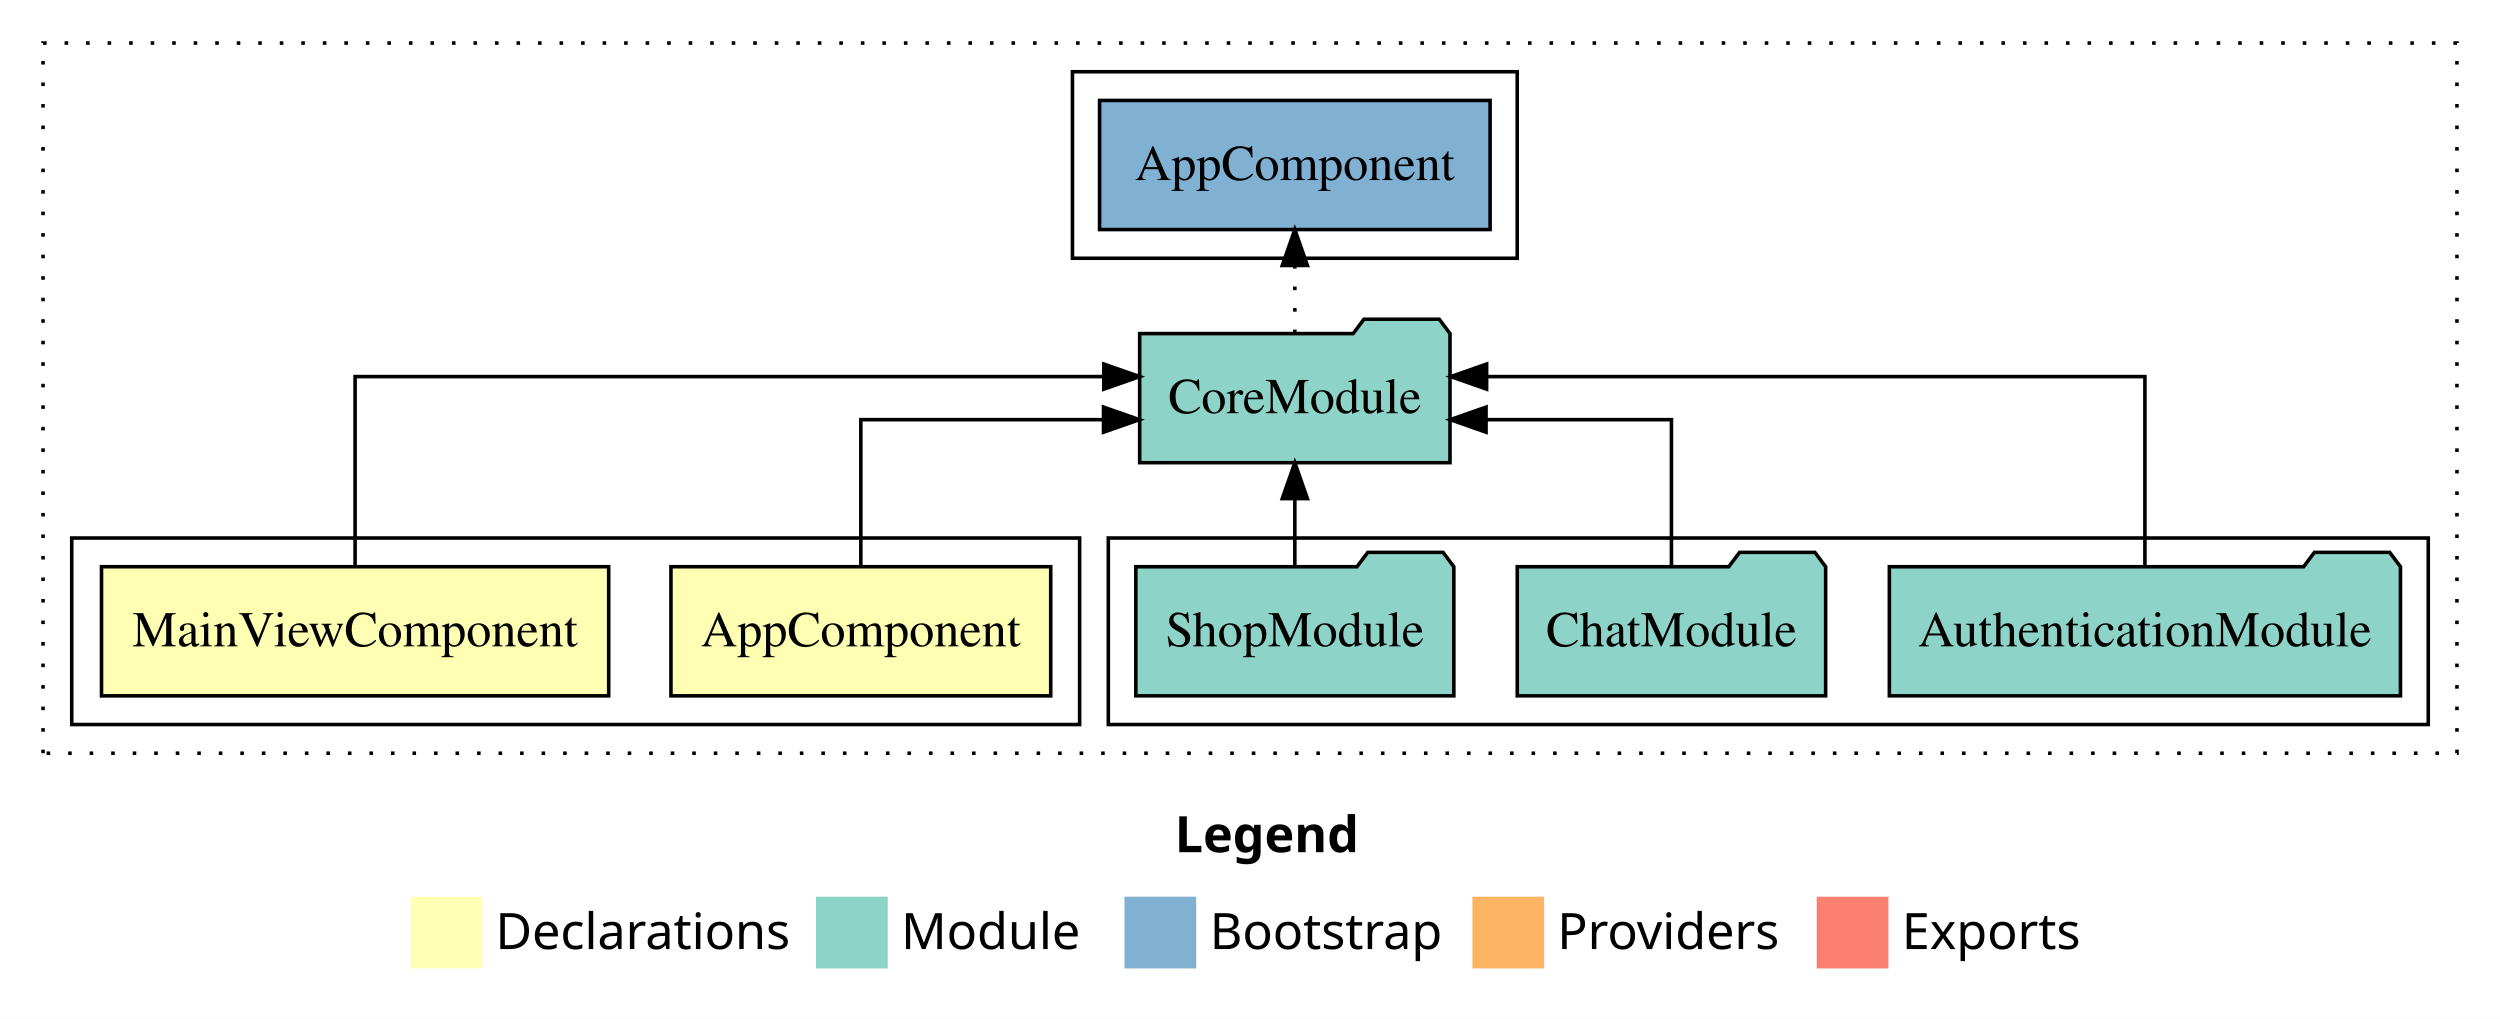
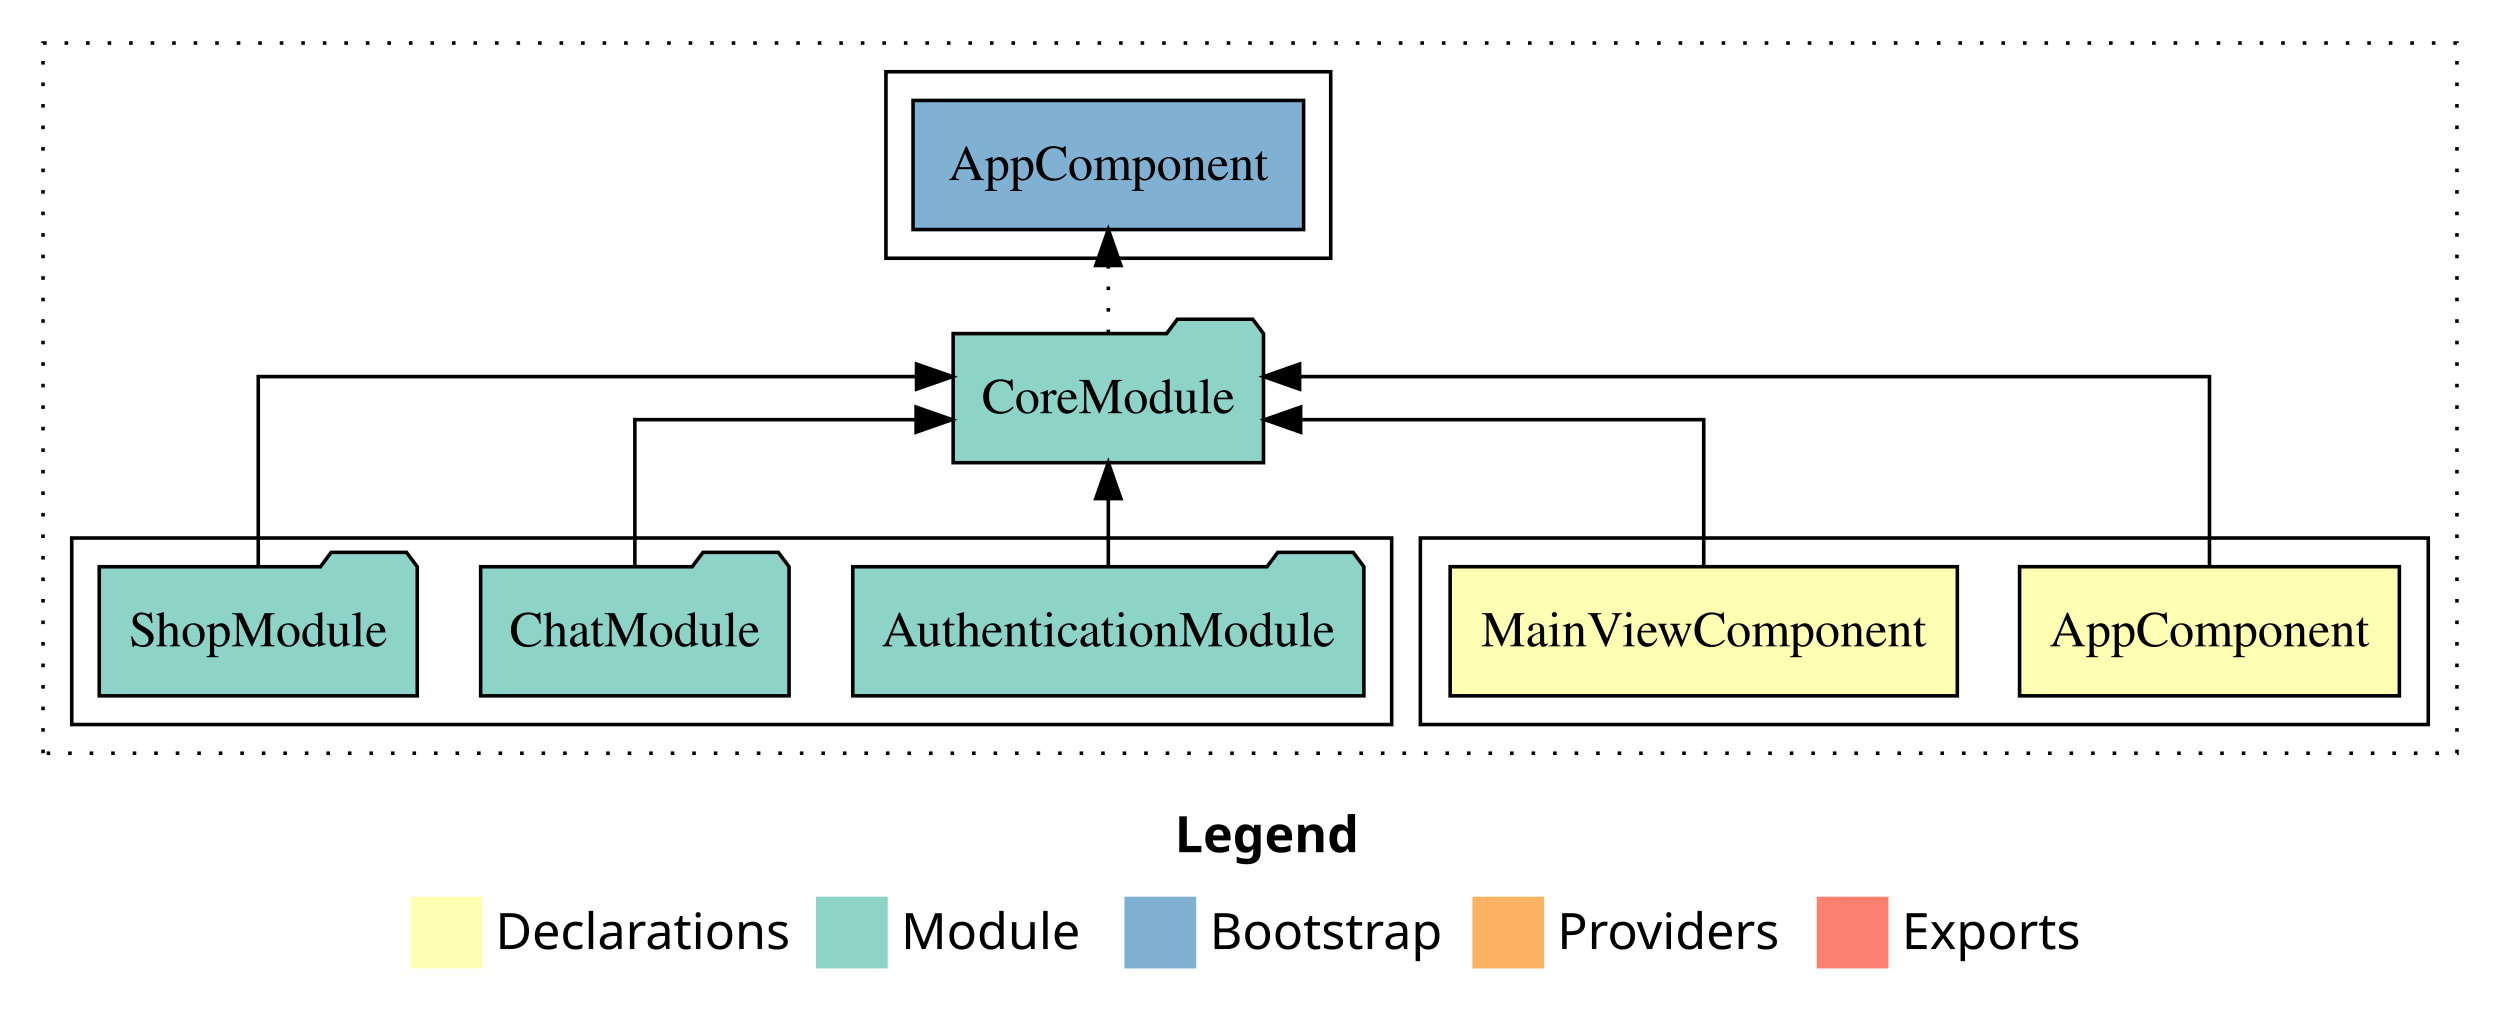
<svg xmlns="http://www.w3.org/2000/svg" width="697pt" height="284pt" viewBox="0.00 0.00 697.00 284.00">
  <g id="graph0" class="graph" transform="scale(1 1) rotate(0) translate(4 280)">
    <polygon fill="white" stroke="transparent" points="-4,4 -4,-280 693,-280 693,4 -4,4" />
    <text text-anchor="start" x="323.51" y="-42.4" font-family="Times-12" font-weight="bold" font-size="14.00">Legend</text>
    <polygon fill="#ffffb3" stroke="transparent" points="110.5,-10 110.5,-30 130.5,-30 130.5,-10 110.5,-10" />
    <text text-anchor="start" x="134.13" y="-15.4" font-family="Times-12" font-size="14.00">  Declarations</text>
    <polygon fill="#8dd3c7" stroke="transparent" points="223.5,-10 223.5,-30 243.5,-30 243.5,-10 223.5,-10" />
    <text text-anchor="start" x="247.23" y="-15.4" font-family="Times-12" font-size="14.00">  Module</text>
    <polygon fill="#80b1d3" stroke="transparent" points="309.5,-10 309.5,-30 329.5,-30 329.5,-10 309.5,-10" />
    <text text-anchor="start" x="333.28" y="-15.4" font-family="Times-12" font-size="14.00">  Bootstrap</text>
    <polygon fill="#fdb462" stroke="transparent" points="406.5,-10 406.5,-30 426.5,-30 426.5,-10 406.5,-10" />
    <text text-anchor="start" x="430.17" y="-15.4" font-family="Times-12" font-size="14.00">  Providers</text>
    <polygon fill="#fb8072" stroke="transparent" points="502.5,-10 502.5,-30 522.5,-30 522.5,-10 502.5,-10" />
    <text text-anchor="start" x="526.23" y="-15.4" font-family="Times-12" font-size="14.00">  Exports</text>
    <g id="clust1" class="cluster">
      <polygon fill="none" stroke="black" stroke-dasharray="1,5" points="8,-70 8,-268 681,-268 681,-70 8,-70" />
    </g>
+     <g id="clust2" class="cluster">
+       <polygon fill="none" stroke="black" points="392,-78 392,-130 673,-130 673,-78 392,-78" />
+     </g>
    <g id="clust5" class="cluster">
-       <polygon fill="none" stroke="black" points="305,-78 305,-130 673,-130 673,-78 305,-78" />
+       <polygon fill="none" stroke="black" points="16,-78 16,-130 384,-130 384,-78 16,-78" />
    </g>
    <g id="clust7" class="cluster">
-       <polygon fill="none" stroke="black" points="295,-208 295,-260 419,-260 419,-208 295,-208" />
-     </g>
-     <g id="clust2" class="cluster">
-       <polygon fill="none" stroke="black" points="16,-78 16,-130 297,-130 297,-78 16,-78" />
+       <polygon fill="none" stroke="black" points="243,-208 243,-260 367,-260 367,-208 243,-208" />
    </g>
    <g id="node1" class="node">
-       <polygon fill="#ffffb3" stroke="black" points="288.94,-122 183.06,-122 183.06,-86 288.94,-86 288.94,-122" />
-       <text text-anchor="middle" x="236" y="-99.8" font-family="Times,serif" font-size="14.00">AppComponent</text>
+       <polygon fill="#ffffb3" stroke="black" points="664.94,-122 559.06,-122 559.06,-86 664.94,-86 664.94,-122" />
+       <text text-anchor="middle" x="612" y="-99.8" font-family="Times,serif" font-size="14.00">AppComponent</text>
    </g>
    <g id="node3" class="node">
-       <polygon fill="#8dd3c7" stroke="black" points="400.26,-187 397.26,-191 376.26,-191 373.26,-187 313.74,-187 313.74,-151 400.26,-151 400.26,-187" />
-       <text text-anchor="middle" x="357" y="-164.8" font-family="Times,serif" font-size="14.00">CoreModule</text>
+       <polygon fill="#8dd3c7" stroke="black" points="348.26,-187 345.26,-191 324.26,-191 321.26,-187 261.74,-187 261.74,-151 348.26,-151 348.26,-187" />
+       <text text-anchor="middle" x="305" y="-164.8" font-family="Times,serif" font-size="14.00">CoreModule</text>
    </g>
    <g id="edge1" class="edge">
-       <path fill="none" stroke="black" d="M236,-122.02C236,-139.37 236,-163 236,-163 236,-163 303.66,-163 303.66,-163" />
-       <polygon fill="black" stroke="black" points="303.66,-166.5 313.66,-163 303.66,-159.5 303.66,-166.5" />
+       <path fill="none" stroke="black" d="M612,-122.28C612,-143.32 612,-175 612,-175 612,-175 358.33,-175 358.33,-175" />
+       <polygon fill="black" stroke="black" points="358.33,-171.5 348.33,-175 358.33,-178.5 358.33,-171.5" />
    </g>
    <g id="node2" class="node">
-       <polygon fill="#ffffb3" stroke="black" points="165.7,-122 24.3,-122 24.3,-86 165.7,-86 165.7,-122" />
-       <text text-anchor="middle" x="95" y="-99.8" font-family="Times,serif" font-size="14.00">MainViewComponent</text>
+       <polygon fill="#ffffb3" stroke="black" points="541.7,-122 400.3,-122 400.3,-86 541.7,-86 541.7,-122" />
+       <text text-anchor="middle" x="471" y="-99.8" font-family="Times,serif" font-size="14.00">MainViewComponent</text>
    </g>
    <g id="edge2" class="edge">
-       <path fill="none" stroke="black" d="M95,-122.28C95,-143.32 95,-175 95,-175 95,-175 303.74,-175 303.74,-175" />
-       <polygon fill="black" stroke="black" points="303.74,-178.5 313.74,-175 303.74,-171.5 303.74,-178.5" />
+       <path fill="none" stroke="black" d="M471,-122.02C471,-139.37 471,-163 471,-163 471,-163 358.61,-163 358.61,-163" />
+       <polygon fill="black" stroke="black" points="358.61,-159.5 348.61,-163 358.61,-166.5 358.61,-159.5" />
    </g>
    <g id="node7" class="node">
-       <polygon fill="#80b1d3" stroke="black" points="411.44,-252 302.56,-252 302.56,-216 411.44,-216 411.44,-252" />
-       <text text-anchor="middle" x="357" y="-229.8" font-family="Times,serif" font-size="14.00">AppComponent </text>
+       <polygon fill="#80b1d3" stroke="black" points="359.44,-252 250.56,-252 250.56,-216 359.44,-216 359.44,-252" />
+       <text text-anchor="middle" x="305" y="-229.8" font-family="Times,serif" font-size="14.00">AppComponent </text>
    </g>
    <g id="edge6" class="edge">
-       <path fill="none" stroke="black" stroke-dasharray="1,5" d="M357,-187.11C357,-187.11 357,-205.99 357,-205.99" />
-       <polygon fill="black" stroke="black" points="353.5,-205.99 357,-215.99 360.5,-205.99 353.5,-205.99" />
+       <path fill="none" stroke="black" stroke-dasharray="1,5" d="M305,-187.11C305,-187.11 305,-205.99 305,-205.99" />
+       <polygon fill="black" stroke="black" points="301.5,-205.99 305,-215.99 308.5,-205.99 301.5,-205.99" />
    </g>
    <g id="node4" class="node">
-       <polygon fill="#8dd3c7" stroke="black" points="665.25,-122 662.25,-126 641.25,-126 638.25,-122 522.75,-122 522.75,-86 665.25,-86 665.25,-122" />
-       <text text-anchor="middle" x="594" y="-99.8" font-family="Times,serif" font-size="14.00">AuthenticationModule</text>
+       <polygon fill="#8dd3c7" stroke="black" points="376.25,-122 373.25,-126 352.25,-126 349.25,-122 233.75,-122 233.75,-86 376.25,-86 376.25,-122" />
+       <text text-anchor="middle" x="305" y="-99.8" font-family="Times,serif" font-size="14.00">AuthenticationModule</text>
    </g>
    <g id="edge3" class="edge">
-       <path fill="none" stroke="black" d="M594,-122.28C594,-143.32 594,-175 594,-175 594,-175 410.47,-175 410.47,-175" />
-       <polygon fill="black" stroke="black" points="410.47,-171.5 400.47,-175 410.47,-178.5 410.47,-171.5" />
+       <path fill="none" stroke="black" d="M305,-122.11C305,-122.11 305,-140.99 305,-140.99" />
+       <polygon fill="black" stroke="black" points="301.5,-140.99 305,-150.99 308.5,-140.99 301.5,-140.99" />
    </g>
    <g id="node5" class="node">
-       <polygon fill="#8dd3c7" stroke="black" points="504.99,-122 501.99,-126 480.99,-126 477.99,-122 419.01,-122 419.01,-86 504.99,-86 504.99,-122" />
-       <text text-anchor="middle" x="462" y="-99.8" font-family="Times,serif" font-size="14.00">ChatModule</text>
+       <polygon fill="#8dd3c7" stroke="black" points="215.99,-122 212.99,-126 191.99,-126 188.99,-122 130.01,-122 130.01,-86 215.99,-86 215.99,-122" />
+       <text text-anchor="middle" x="173" y="-99.8" font-family="Times,serif" font-size="14.00">ChatModule</text>
    </g>
    <g id="edge4" class="edge">
-       <path fill="none" stroke="black" d="M462,-122.02C462,-139.37 462,-163 462,-163 462,-163 410.31,-163 410.31,-163" />
-       <polygon fill="black" stroke="black" points="410.31,-159.5 400.31,-163 410.31,-166.5 410.31,-159.5" />
+       <path fill="none" stroke="black" d="M173,-122.02C173,-139.37 173,-163 173,-163 173,-163 251.41,-163 251.41,-163" />
+       <polygon fill="black" stroke="black" points="251.41,-166.5 261.41,-163 251.41,-159.5 251.41,-166.5" />
    </g>
    <g id="node6" class="node">
-       <polygon fill="#8dd3c7" stroke="black" points="401.33,-122 398.33,-126 377.33,-126 374.33,-122 312.67,-122 312.67,-86 401.33,-86 401.33,-122" />
-       <text text-anchor="middle" x="357" y="-99.8" font-family="Times,serif" font-size="14.00">ShopModule</text>
+       <polygon fill="#8dd3c7" stroke="black" points="112.33,-122 109.33,-126 88.33,-126 85.33,-122 23.67,-122 23.67,-86 112.33,-86 112.33,-122" />
+       <text text-anchor="middle" x="68" y="-99.8" font-family="Times,serif" font-size="14.00">ShopModule</text>
    </g>
    <g id="edge5" class="edge">
-       <path fill="none" stroke="black" d="M357,-122.11C357,-122.11 357,-140.99 357,-140.99" />
-       <polygon fill="black" stroke="black" points="353.5,-140.99 357,-150.99 360.5,-140.99 353.5,-140.99" />
+       <path fill="none" stroke="black" d="M68,-122.28C68,-143.32 68,-175 68,-175 68,-175 251.53,-175 251.53,-175" />
+       <polygon fill="black" stroke="black" points="251.53,-178.5 261.53,-175 251.53,-171.5 251.53,-178.5" />
    </g>
  </g>
</svg>
